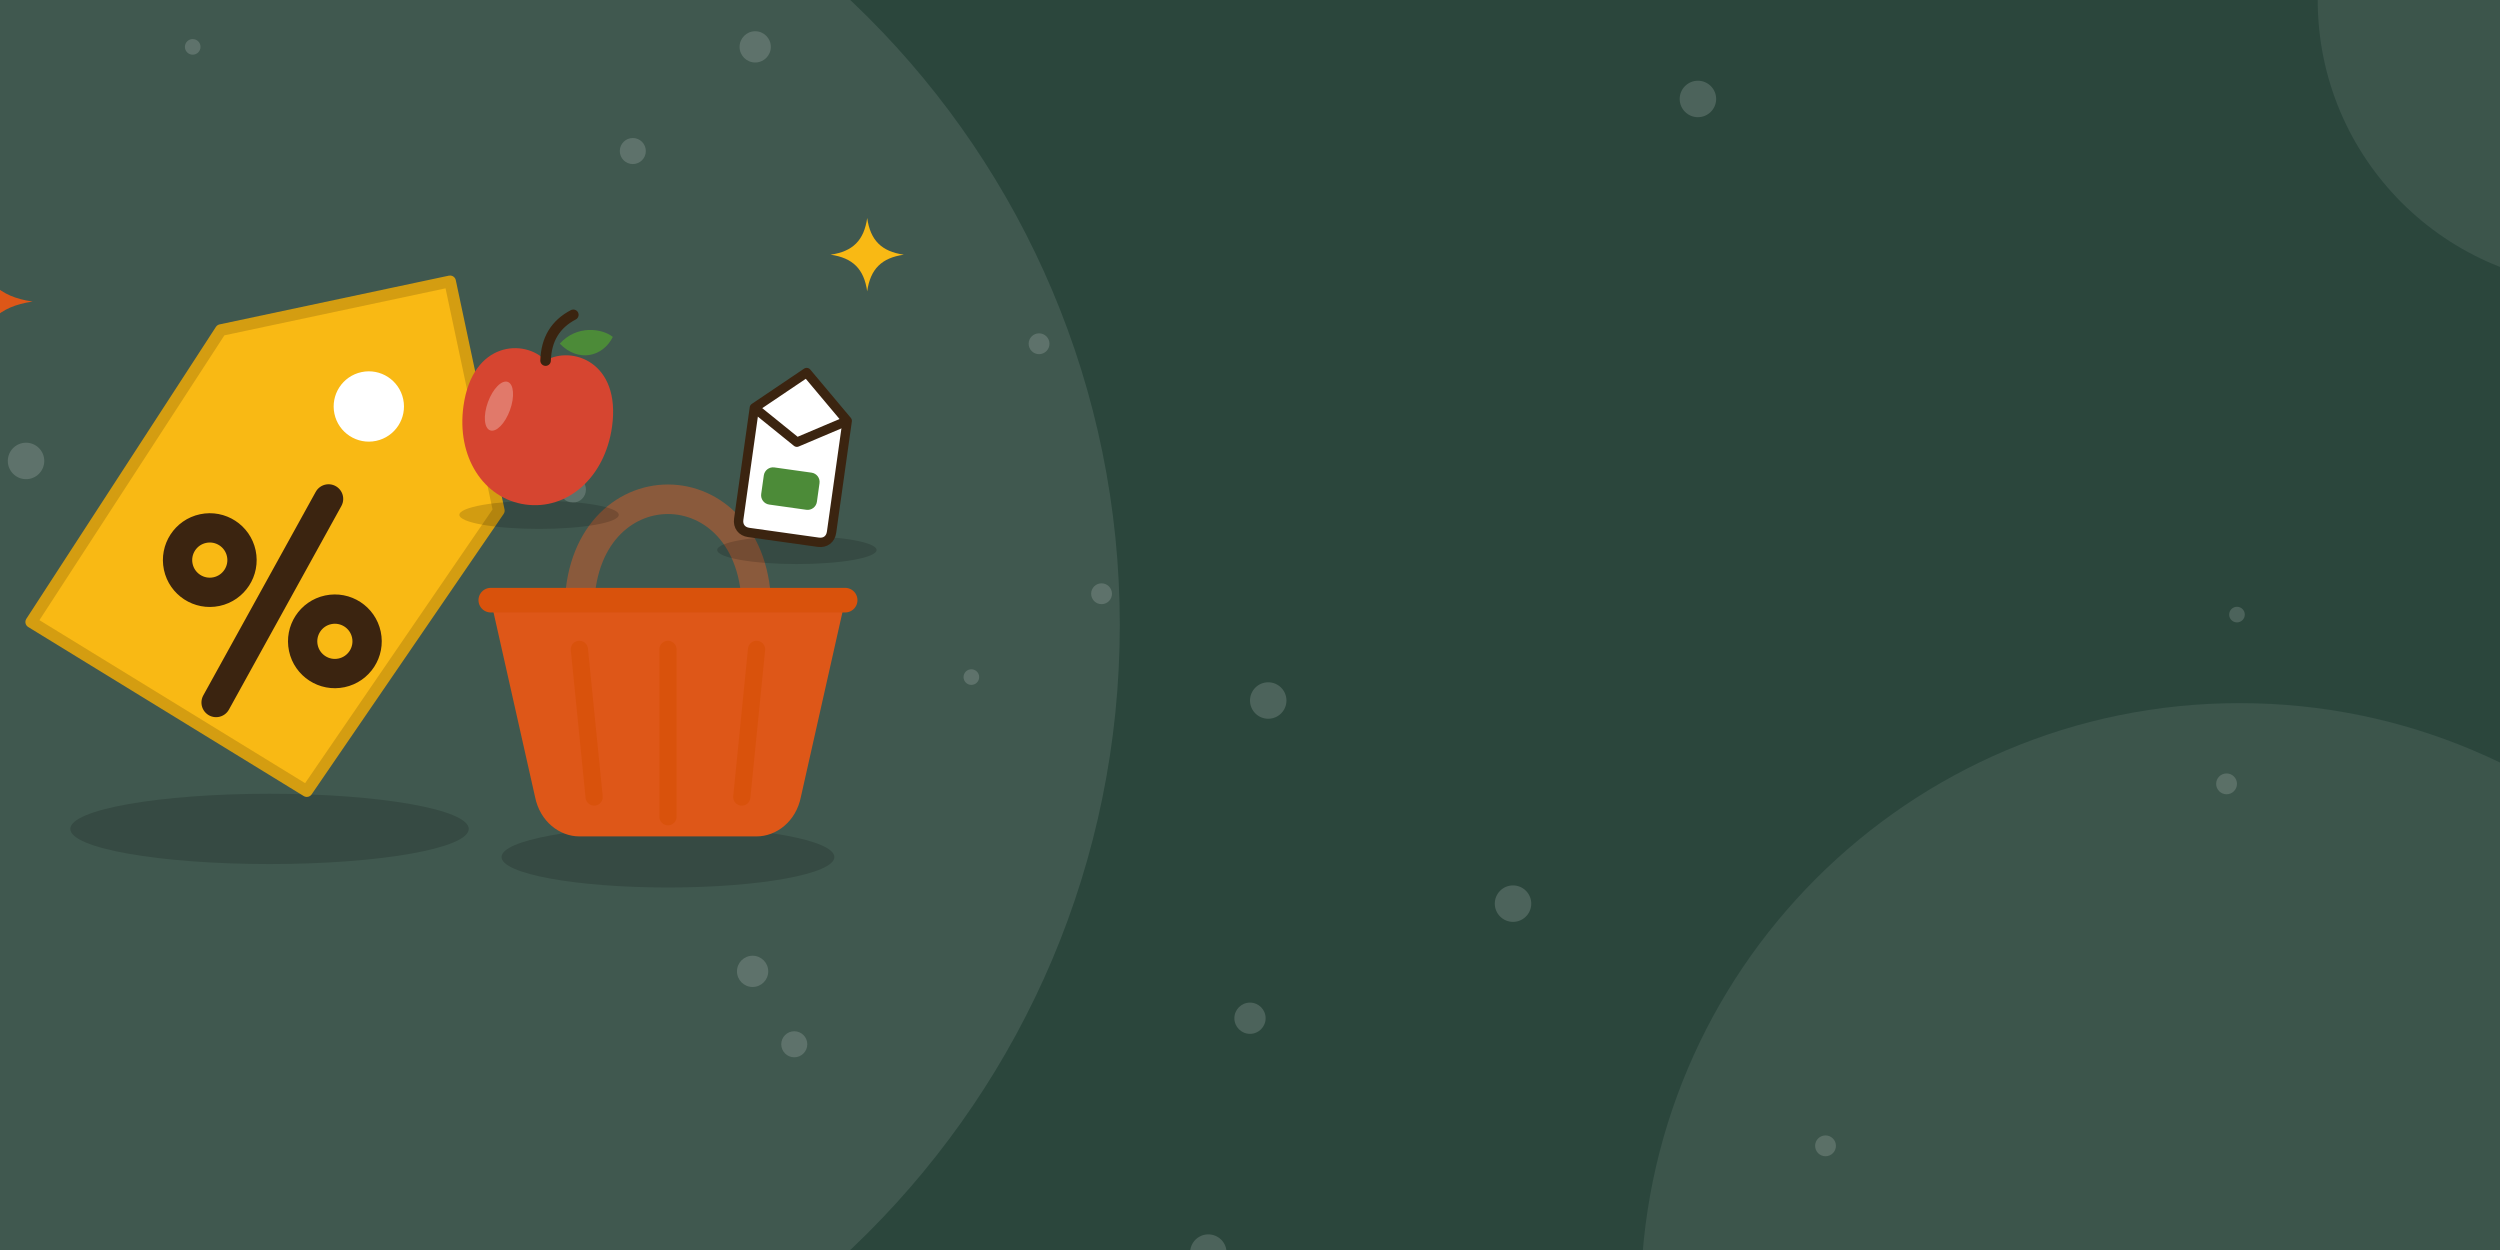
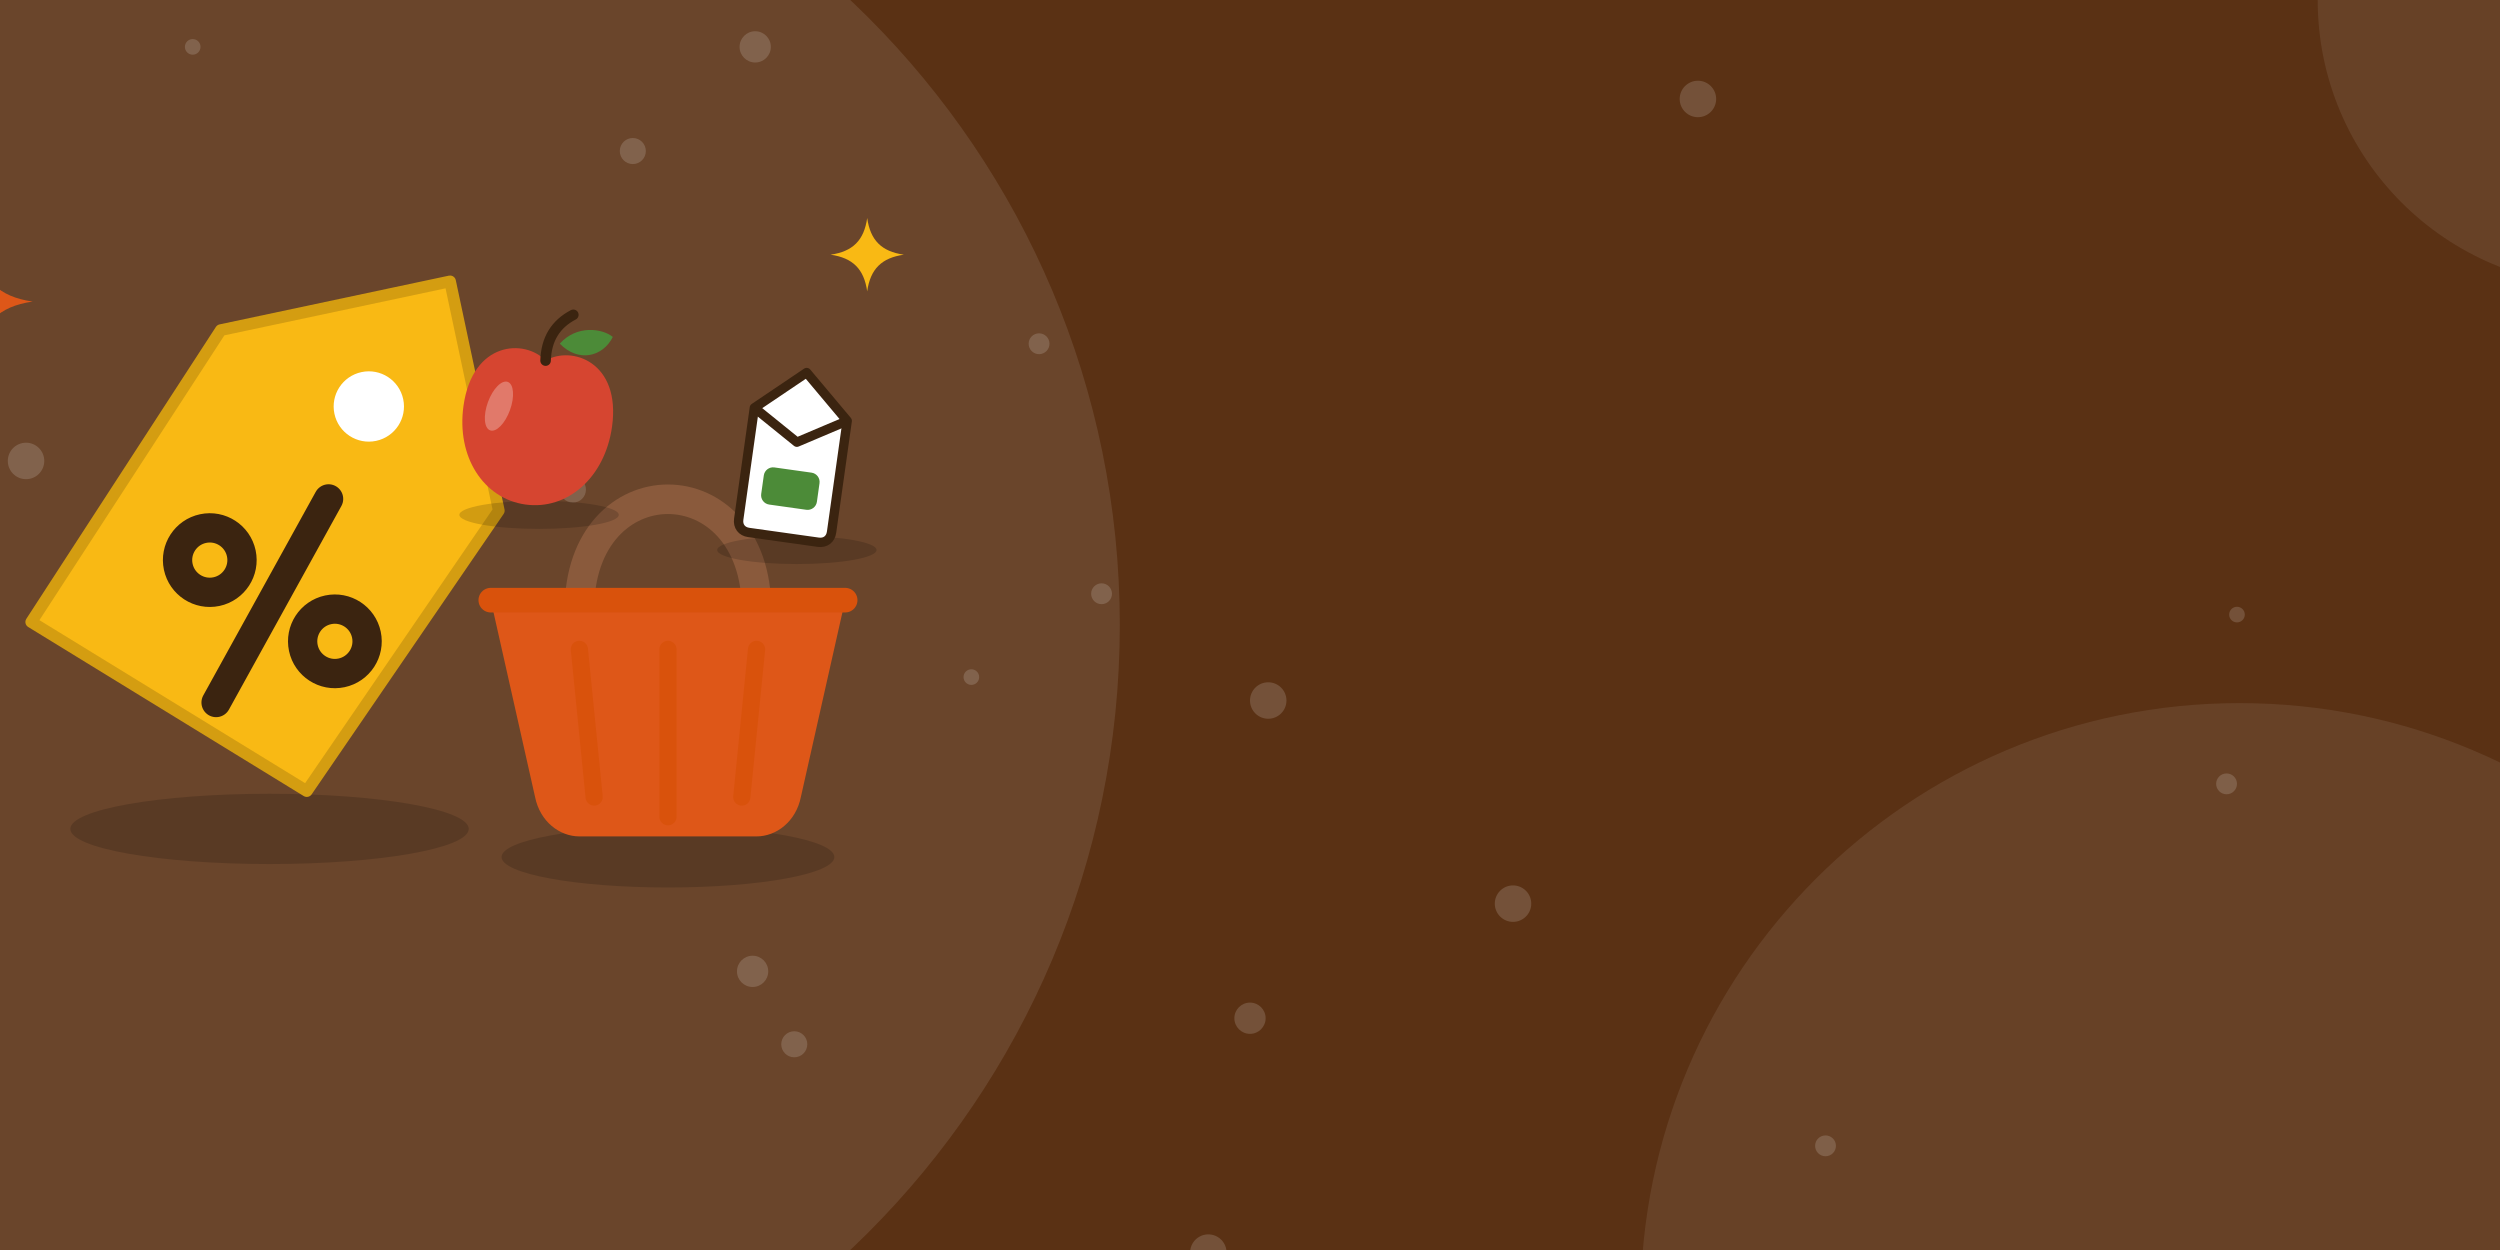
<svg xmlns="http://www.w3.org/2000/svg" viewBox="120 60 960 480" width="1200" height="600">
-   <rect y="0" width="1200" height="600" fill="#2B463C" />
+   <rect y="0" width="1200" height="600" fill="#5A3114" />
  <circle cx="220" cy="300" r="330" fill="#fff" opacity=".10" />
  <circle cx="980" cy="560" r="230" fill="#fff" opacity=".08" />
  <circle cx="1120" cy="60" r="110" fill="#fff" opacity=".08" />
  <circle cx="493" cy="320" r="3" fill="#fff" opacity="0.16" />
  <circle cx="821" cy="500" r="4" fill="#fff" opacity="0.16" />
  <circle cx="194" cy="78" r="3" fill="#fff" opacity="0.16" />
  <circle cx="832" cy="572" r="5" fill="#fff" opacity="0.16" />
  <circle cx="130" cy="237" r="7" fill="#fff" opacity="0.16" />
  <circle cx="1109" cy="378" r="5" fill="#fff" opacity="0.16" />
  <circle cx="363" cy="118" r="5" fill="#fff" opacity="0.16" />
  <circle cx="449" cy="36" r="8" fill="#fff" opacity="0.16" />
  <circle cx="543" cy="288" r="4" fill="#fff" opacity="0.16" />
  <circle cx="347" cy="327" r="5" fill="#fff" opacity="0.16" />
  <circle cx="772" cy="98" r="7" fill="#fff" opacity="0.16" />
  <circle cx="701" cy="407" r="7" fill="#fff" opacity="0.16" />
  <circle cx="519" cy="192" r="4" fill="#fff" opacity="0.16" />
  <circle cx="979" cy="296" r="3" fill="#fff" opacity="0.16" />
  <circle cx="1131" cy="317" r="3" fill="#fff" opacity="0.16" />
  <circle cx="607" cy="329" r="7" fill="#fff" opacity="0.16" />
  <circle cx="409" cy="433" r="6" fill="#fff" opacity="0.16" />
  <circle cx="600" cy="451" r="6" fill="#fff" opacity="0.16" />
  <circle cx="340" cy="248" r="5" fill="#fff" opacity="0.16" />
  <circle cx="541" cy="54" r="3" fill="#fff" opacity="0.16" />
  <circle cx="104" cy="483" r="8" fill="#fff" opacity="0.16" />
  <circle cx="584" cy="541" r="7" fill="#fff" opacity="0.16" />
  <circle cx="975" cy="361" r="4" fill="#fff" opacity="0.16" />
  <circle cx="410" cy="78" r="6" fill="#fff" opacity="0.16" />
  <circle cx="425" cy="461" r="5" fill="#fff" opacity="0.16" />
  <circle cx="386" cy="374" r="6" fill="#fff" opacity="0.16" />
  <g transform="translate(300 300) scale(.9) translate(-300 -300)">
    <g transform="translate(0,-28)">
      <ellipse cx="215" cy="415" rx="85" ry="15" fill="#000" opacity=".16" />
      <g transform="translate(215 300) rotate(-12) scale(2.500) translate(-50 -50)">
        <path d="M8 52L50 10h40v40L48 90z" fill="#F9B914" stroke="#d49d11" stroke-width="2" stroke-linejoin="round" />
        <circle cx="72" cy="28" r="6" fill="#fff" />
        <g stroke="#3B2410" stroke-width="5" stroke-linecap="round" fill="none">
          <circle cx="40" cy="48" r="5.5" />
          <circle cx="58" cy="66" r="5.5" />
          <path d="M62 42L36 72" />
        </g>
      </g>
      <ellipse cx="385" cy="427" rx="71" ry="13" fill="#000" opacity=".16" />
      <g transform="translate(385 330) rotate(0) scale(2.100) translate(-50 -50)">
        <path d="M32 46c0-30 36-30 36 0" fill="none" stroke="#8A5A3C" stroke-width="6" stroke-linecap="round" />
        <path d="M14 44h72l-9 40c-1 5-5 8-9 8H32c-4 0-8-3-9-8z" fill="#DE5718" />
        <path d="M14 44h72" stroke="#D9520C" stroke-width="5" stroke-linecap="round" />
        <path d="M32 54l3 30M50 54v34M68 54l-3 30" stroke="#D9520C" stroke-width="3.5" stroke-linecap="round" />
      </g>
      <ellipse cx="330" cy="281" rx="34" ry="6" fill="#000" opacity=".16" />
      <g transform="translate(330 235) rotate(8) scale(1.000) translate(-50 -50)">
        <path d="M50 30C40 22 18 26 18 54c0 22 14 38 32 38s32-16 32-38C82 26 60 22 50 30z" fill="#D64530" />
        <path d="M50 30c-1-9 2-16 9-21" fill="none" stroke="#3B2410" stroke-width="4.5" stroke-linecap="round" />
        <path d="M55 22c6-9 17-9 22-6-3 9-13 13-22 6z" fill="#4C8B38" />
        <ellipse cx="33" cy="52" rx="5" ry="11" fill="#fff" opacity=".28" transform="rotate(12 33 52)" />
      </g>
      <ellipse cx="440" cy="296" rx="34" ry="6" fill="#000" opacity=".16" />
      <g transform="translate(440 250) rotate(8) scale(1.000) translate(-50 -50)">
        <path d="M30 38L50 20l20 18v48c0 3-2 5-5 5H35c-3 0-5-2-5-5z" fill="#fff" stroke="#3B2410" stroke-width="4" stroke-linejoin="round" />
        <path d="M30 38l20 12 20-12" fill="none" stroke="#3B2410" stroke-width="4" stroke-linejoin="round" />
        <rect x="38" y="62" width="24" height="16" rx="4" fill="#4C8B38" />
      </g>
      <g transform="translate(90 190) rotate(0) scale(0.520) translate(-50 -50)">
        <path d="M50 4C54 32 68 46 96 50 68 54 54 68 50 96 46 68 32 54 4 50 32 46 46 32 50 4z" fill="#DE5718" />
      </g>
      <g transform="translate(470 170) rotate(0) scale(0.340) translate(-50 -50)">
        <path d="M50 4C54 32 68 46 96 50 68 54 54 68 50 96 46 68 32 54 4 50 32 46 46 32 50 4z" fill="#F9B914" />
      </g>
    </g>
  </g>
</svg>
